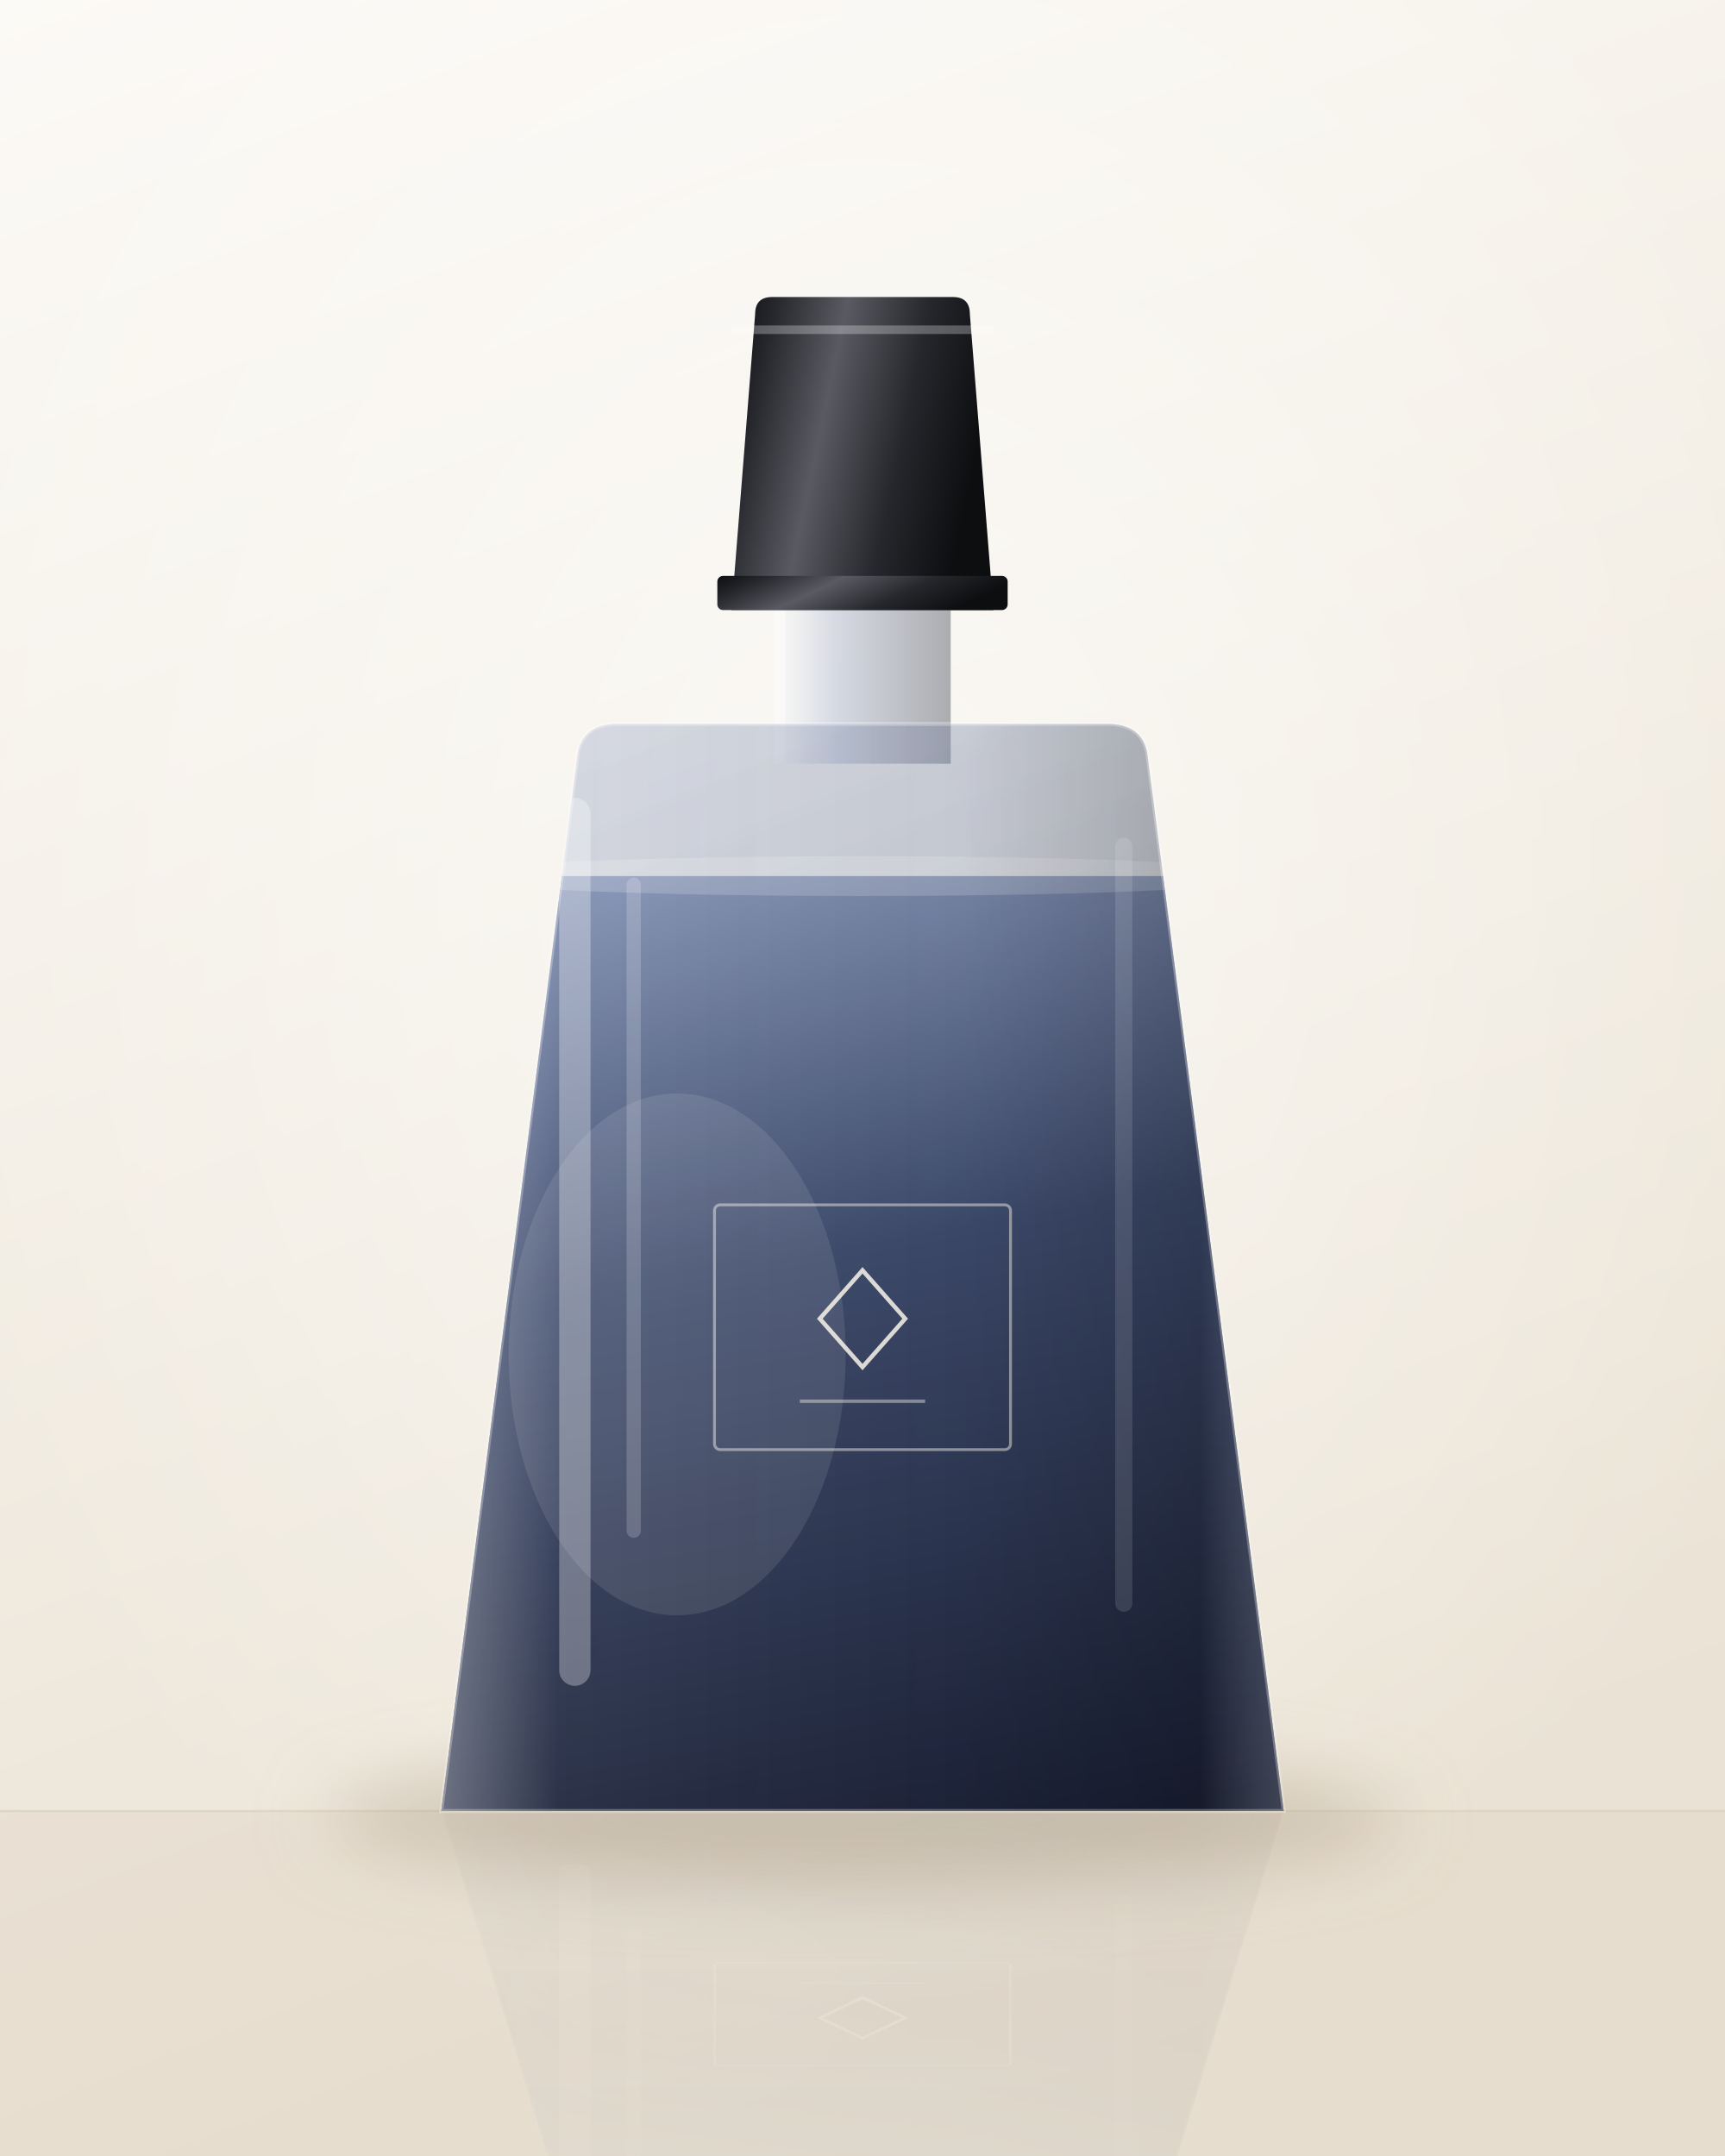
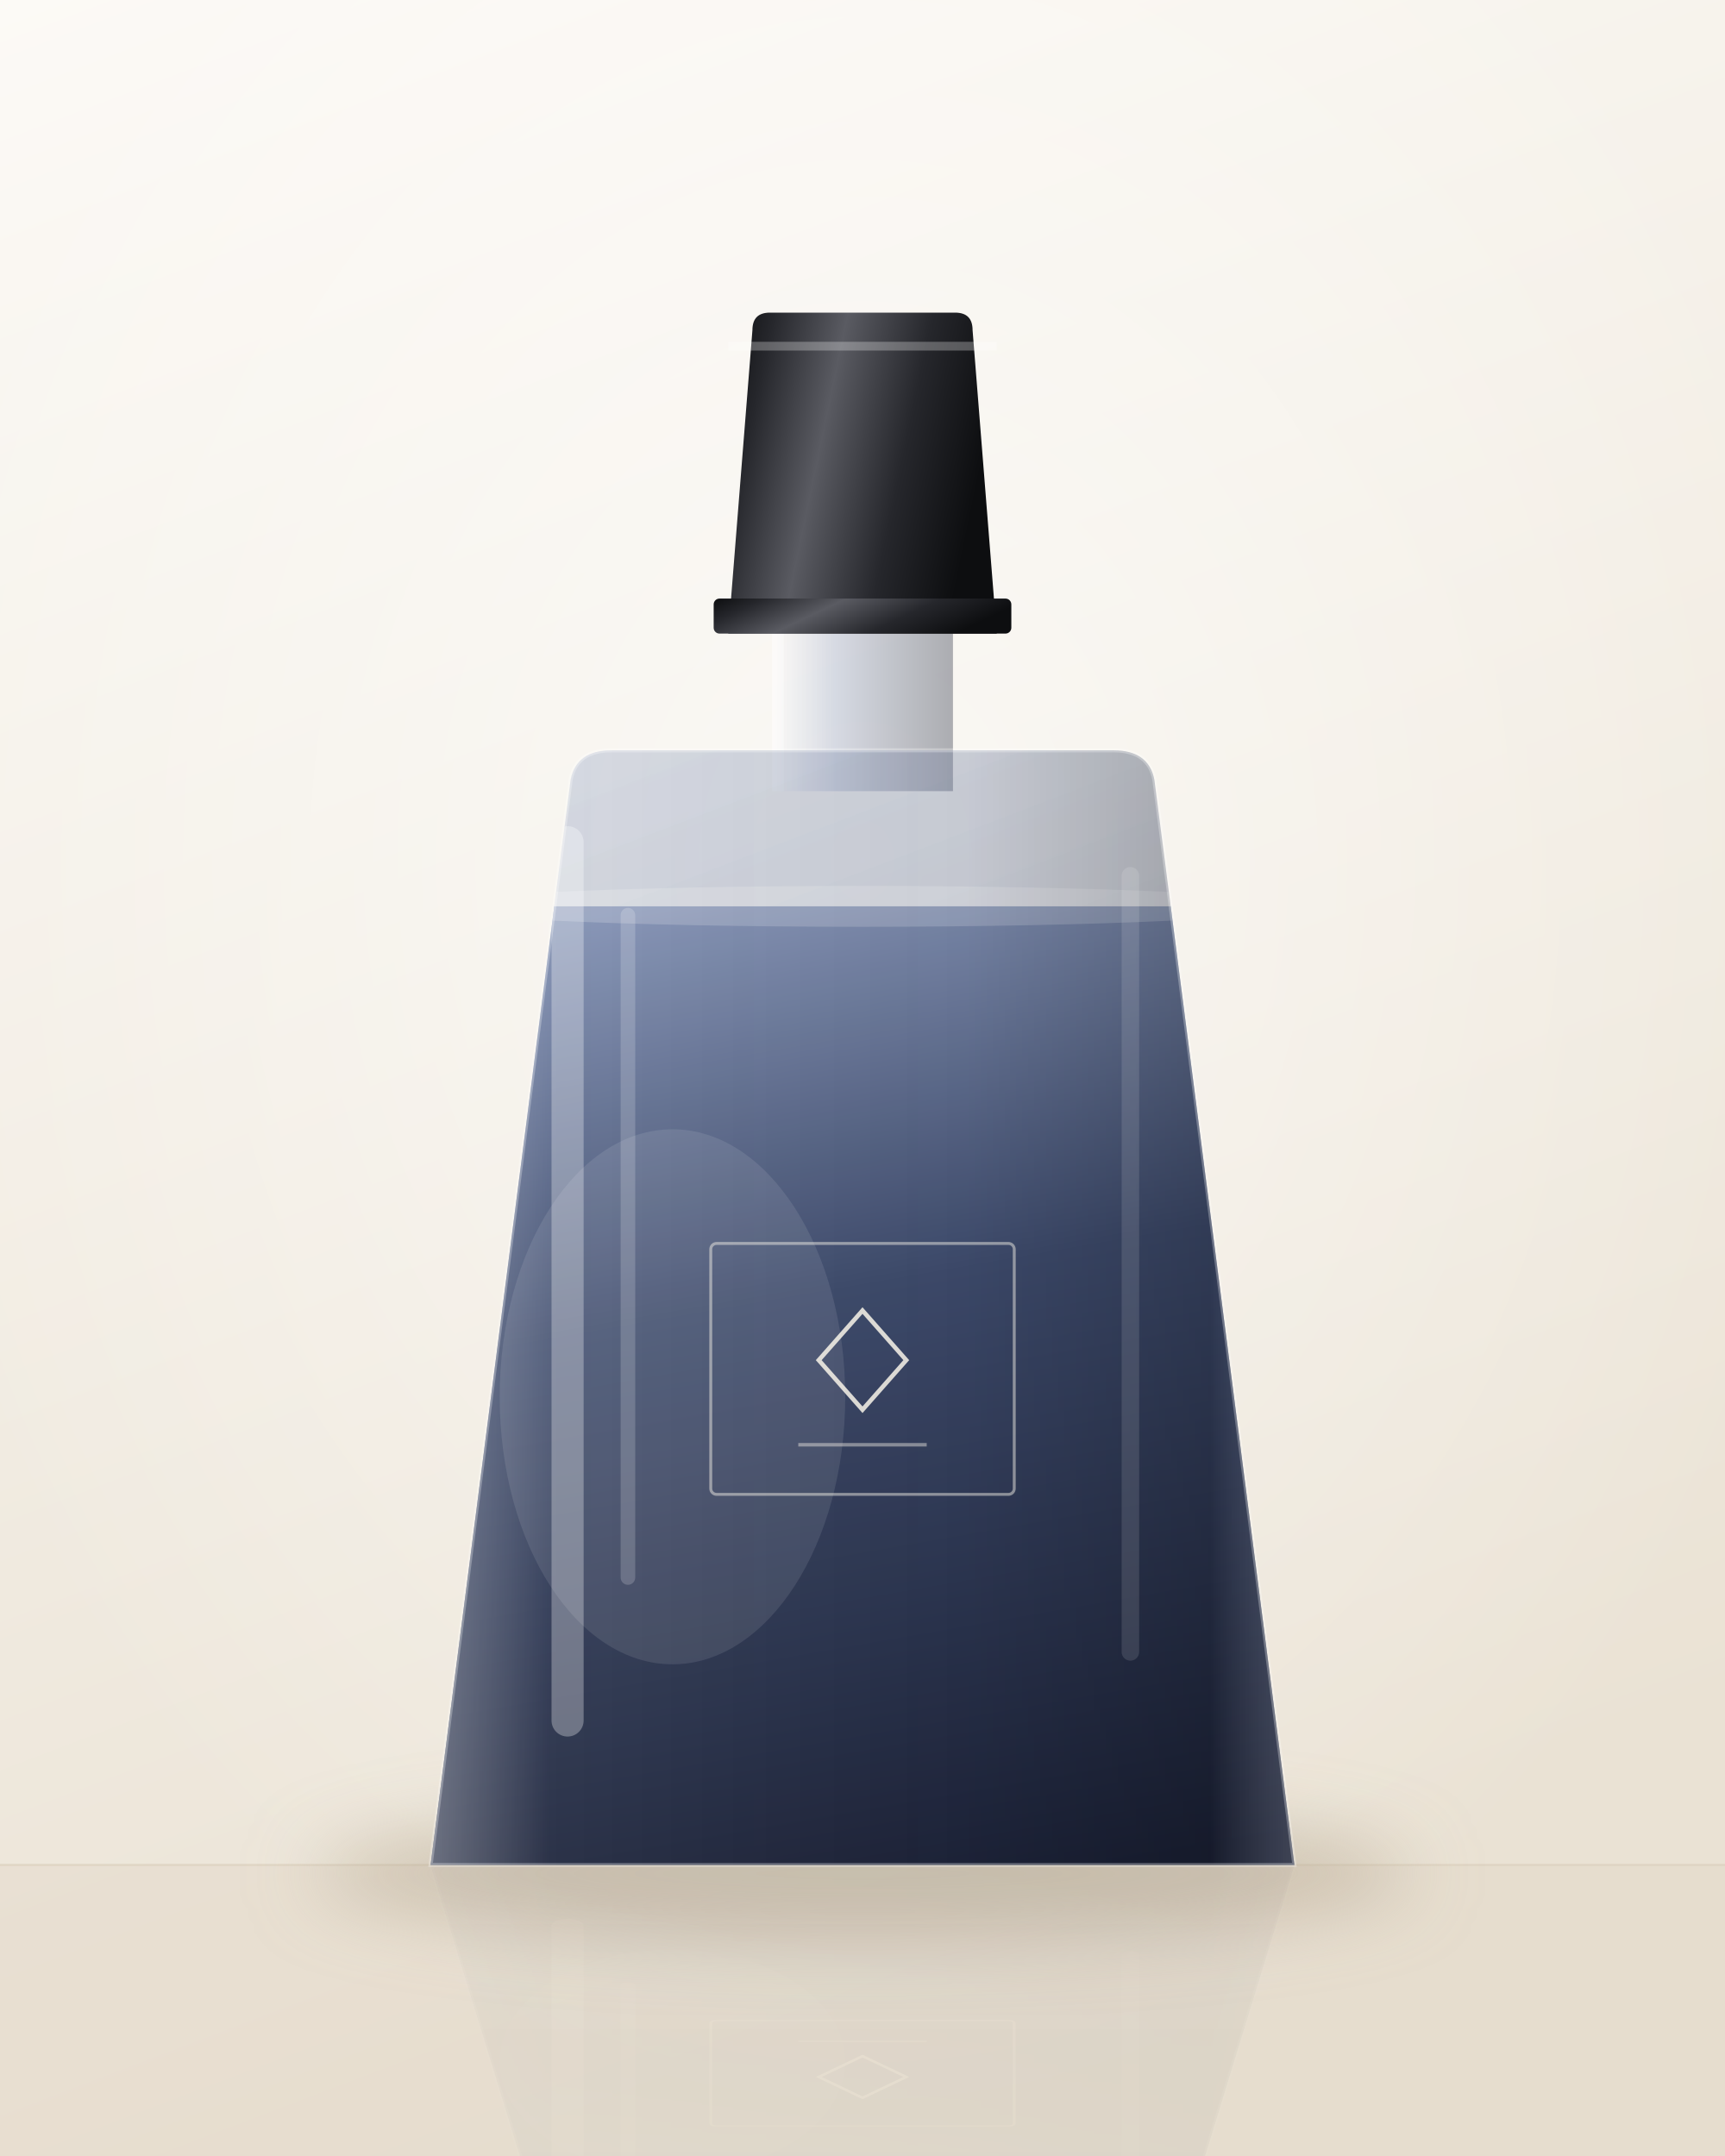
<svg xmlns="http://www.w3.org/2000/svg" viewBox="0 0 800 1000" width="800" height="1000" role="img">
  <defs>
    <linearGradient id="bg-layl-tawil1" x1="0" y1="0" x2="0.3" y2="1">
      <stop offset="0" stop-color="#FCFAF6" />
      <stop offset="1" stop-color="#EAE2D4" />
    </linearGradient>
    <radialGradient id="glow-layl-tawil1" cx="0.5" cy="0.4" r="0.58">
      <stop offset="0" stop-color="#FFFFFF" stop-opacity="0.8" />
      <stop offset="1" stop-color="#FFFFFF" stop-opacity="0" />
    </radialGradient>
    <linearGradient id="liq-layl-tawil1" x1="0" y1="0" x2="0.25" y2="1">
      <stop offset="0" stop-color="#93A2C4" />
      <stop offset="0.45" stop-color="#3D4A6B" />
      <stop offset="1" stop-color="#1B2136" />
    </linearGradient>
    <linearGradient id="empty-layl-tawil1" x1="0" y1="0" x2="0.3" y2="1">
      <stop offset="0" stop-color="#93A2C4" stop-opacity="0.34" />
      <stop offset="1" stop-color="#3D4A6B" stop-opacity="0.42" />
    </linearGradient>
    <linearGradient id="glass-layl-tawil1" x1="0" y1="0" x2="1" y2="0">
      <stop offset="0" stop-color="#ffffff" stop-opacity="0.34" />
      <stop offset="0.14" stop-color="#ffffff" stop-opacity="0.05" />
      <stop offset="0.62" stop-color="#000000" stop-opacity="0.04" />
      <stop offset="0.9" stop-color="#000000" stop-opacity="0.2" />
      <stop offset="1" stop-color="#ffffff" stop-opacity="0.16" />
    </linearGradient>
    <linearGradient id="cap-layl-tawil1" x1="0" y1="0" x2="1" y2="0.25">
      <stop offset="0" stop-color="#0D0E10" />
      <stop offset="0.16" stop-color="#26272C" />
      <stop offset="0.42" stop-color="#5A5B62" />
      <stop offset="0.72" stop-color="#26272C" />
      <stop offset="1" stop-color="#0D0E10" />
    </linearGradient>
    <linearGradient id="neck-layl-tawil1" x1="0" y1="0" x2="1" y2="0">
      <stop offset="0" stop-color="#ffffff" stop-opacity="0.3" />
      <stop offset="0.35" stop-color="#93A2C4" stop-opacity="0.35" />
      <stop offset="1" stop-color="#1B2136" stop-opacity="0.35" />
    </linearGradient>
    <linearGradient id="fade-layl-tawil1" x1="0" y1="0" x2="0" y2="1">
      <stop offset="0" stop-color="#ffffff" stop-opacity="0.55" />
      <stop offset="1" stop-color="#ffffff" stop-opacity="0" />
    </linearGradient>
    <mask id="reflect-layl-tawil1">
      <rect x="-1000" y="-1000" width="2000" height="2000" fill="url(#fade-layl-tawil1)" />
    </mask>
    <filter id="soft-layl-tawil1" x="-60%" y="-60%" width="220%" height="220%">
      <feGaussianBlur stdDeviation="16" />
    </filter>
  </defs>
  <rect width="800" height="1000" fill="url(#bg-layl-tawil1)" />
  <rect width="800" height="1000" fill="url(#glow-layl-tawil1)" opacity="0.7" />
-   <rect y="840" width="800" height="160" fill="#DCD1BE" opacity="0.3" />
-   <path d="M 0 840 L 800 840" stroke="#DCD1BE" stroke-opacity="0.7" />
-   <ellipse cx="400" cy="844" rx="248.16" ry="29.04" fill="#B3A68F" opacity="0.5" filter="url(#soft-layl-tawil1)" />
-   <g mask="url(#reflect-layl-tawil1)" opacity="0.16" transform="translate(400 840) scale(1.32 -0.5544)">
+   <rect y="865" width="800" height="135" fill="#DCD1BE" opacity="0.3" />
+   <path d="M 0 865 L 800 865" stroke="#DCD1BE" stroke-opacity="0.7" />
+   <ellipse cx="400" cy="869" rx="254.436" ry="29.774" fill="#B3A68F" opacity="0.5" filter="url(#soft-layl-tawil1)" />
+   <g mask="url(#reflect-layl-tawil1)" opacity="0.16" transform="translate(400 865) scale(1.353383 -0.5684211)">
    <clipPath id="clip-layl-tawil1">
      <path d="M -148 0 L -100 -372 Q -98 -382 -86 -382 L 86 -382 Q 98 -382 100 -372 L 148 0 Z" />
    </clipPath>
    <rect x="-31" y="-422" width="62" height="54" fill="url(#neck-layl-tawil1)" />
    <rect x="-31" y="-422" width="4" height="54" fill="#ffffff" opacity="0.35" />
    <path d="M -46 -422 L 46 -422 L 37.72 -526 Q 37.72 -532 31.72 -532 L -31.72 -532 Q -37.72 -532 -37.72 -526 Z" fill="url(#cap-layl-tawil1)" />
    <rect x="-46" y="-522" width="92" height="3" fill="#ffffff" opacity="0.28" />
    <rect x="-51" y="-434" width="102" height="12" rx="2" fill="url(#cap-layl-tawil1)" />
    <path d="M -148 0 L -100 -372 Q -98 -382 -86 -382 L 86 -382 Q 98 -382 100 -372 L 148 0 Z" fill="url(#empty-layl-tawil1)" />
    <g clip-path="url(#clip-layl-tawil1)">
      <rect x="-260" y="-328.52" width="520" height="368.52" fill="url(#liq-layl-tawil1)" />
      <ellipse cx="0" cy="-328.52" rx="148" ry="7" fill="#ffffff" opacity="0.18" />
      <ellipse cx="-65.12" cy="-160.44" rx="59.2" ry="91.68" fill="#ffffff" opacity="0.1" />
    </g>
    <path d="M -148 0 L -100 -372 Q -98 -382 -86 -382 L 86 -382 Q 98 -382 100 -372 L 148 0 Z" fill="url(#glass-layl-tawil1)" />
    <path d="M -148 0 L -100 -372 Q -98 -382 -86 -382 L 86 -382 Q 98 -382 100 -372 L 148 0 Z" fill="none" stroke="#ffffff" stroke-opacity="0.28" stroke-width="1.4" />
    <g clip-path="url(#clip-layl-tawil1)">
      <rect x="-106.56" y="-356" width="11" height="312" rx="5.5" fill="#ffffff" opacity="0.3" />
      <rect x="-82.88" y="-328" width="5" height="232" rx="2.5" fill="#ffffff" opacity="0.18" />
      <rect x="88.8" y="-342" width="6" height="272" rx="3" fill="#ffffff" opacity="0.12" />
    </g>
    <g opacity="0.92">
      <rect x="-52" y="-213" width="104" height="86" rx="2" fill="none" stroke="#FDF8EC" stroke-opacity="0.5" />
      <path d="M 0 -190 L 15 -173 L 0 -156 L -15 -173 Z" fill="none" stroke="#FDF8EC" stroke-opacity="0.9" stroke-width="1.5" />
      <path d="M -22 -144 L 22 -144" stroke="#FDF8EC" stroke-opacity="0.45" stroke-width="1.2" />
    </g>
  </g>
-   <g transform="translate(400 840) scale(1.32)">
+   <g transform="translate(400 865) scale(1.353383)">
    <clipPath id="clip-layl-tawil1">
      <path d="M -148 0 L -100 -372 Q -98 -382 -86 -382 L 86 -382 Q 98 -382 100 -372 L 148 0 Z" />
    </clipPath>
    <rect x="-31" y="-422" width="62" height="54" fill="url(#neck-layl-tawil1)" />
    <rect x="-31" y="-422" width="4" height="54" fill="#ffffff" opacity="0.35" />
    <path d="M -46 -422 L 46 -422 L 37.72 -526 Q 37.72 -532 31.72 -532 L -31.72 -532 Q -37.72 -532 -37.72 -526 Z" fill="url(#cap-layl-tawil1)" />
    <rect x="-46" y="-522" width="92" height="3" fill="#ffffff" opacity="0.28" />
    <rect x="-51" y="-434" width="102" height="12" rx="2" fill="url(#cap-layl-tawil1)" />
    <path d="M -148 0 L -100 -372 Q -98 -382 -86 -382 L 86 -382 Q 98 -382 100 -372 L 148 0 Z" fill="url(#empty-layl-tawil1)" />
    <g clip-path="url(#clip-layl-tawil1)">
      <rect x="-260" y="-328.52" width="520" height="368.52" fill="url(#liq-layl-tawil1)" />
      <ellipse cx="0" cy="-328.52" rx="148" ry="7" fill="#ffffff" opacity="0.18" />
      <ellipse cx="-65.12" cy="-160.44" rx="59.2" ry="91.68" fill="#ffffff" opacity="0.1" />
    </g>
    <path d="M -148 0 L -100 -372 Q -98 -382 -86 -382 L 86 -382 Q 98 -382 100 -372 L 148 0 Z" fill="url(#glass-layl-tawil1)" />
    <path d="M -148 0 L -100 -372 Q -98 -382 -86 -382 L 86 -382 Q 98 -382 100 -372 L 148 0 Z" fill="none" stroke="#ffffff" stroke-opacity="0.28" stroke-width="1.4" />
    <g clip-path="url(#clip-layl-tawil1)">
      <rect x="-106.56" y="-356" width="11" height="312" rx="5.5" fill="#ffffff" opacity="0.3" />
      <rect x="-82.88" y="-328" width="5" height="232" rx="2.5" fill="#ffffff" opacity="0.18" />
      <rect x="88.8" y="-342" width="6" height="272" rx="3" fill="#ffffff" opacity="0.12" />
    </g>
    <g opacity="0.92">
      <rect x="-52" y="-213" width="104" height="86" rx="2" fill="none" stroke="#FDF8EC" stroke-opacity="0.5" />
      <path d="M 0 -190 L 15 -173 L 0 -156 L -15 -173 Z" fill="none" stroke="#FDF8EC" stroke-opacity="0.9" stroke-width="1.5" />
      <path d="M -22 -144 L 22 -144" stroke="#FDF8EC" stroke-opacity="0.45" stroke-width="1.2" />
    </g>
  </g>
</svg>
